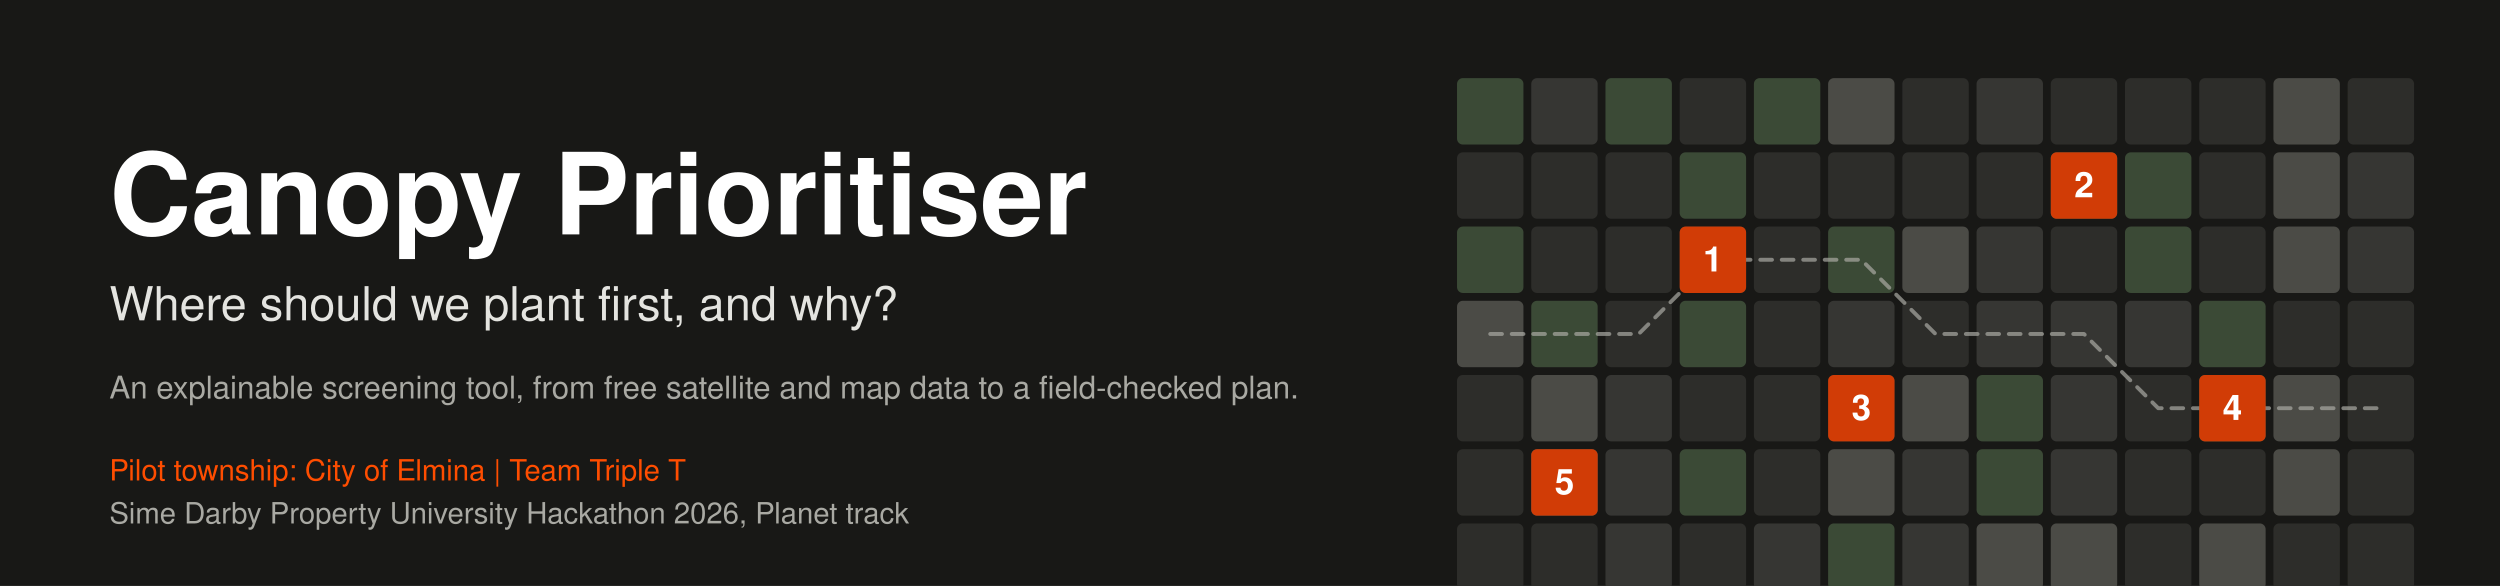
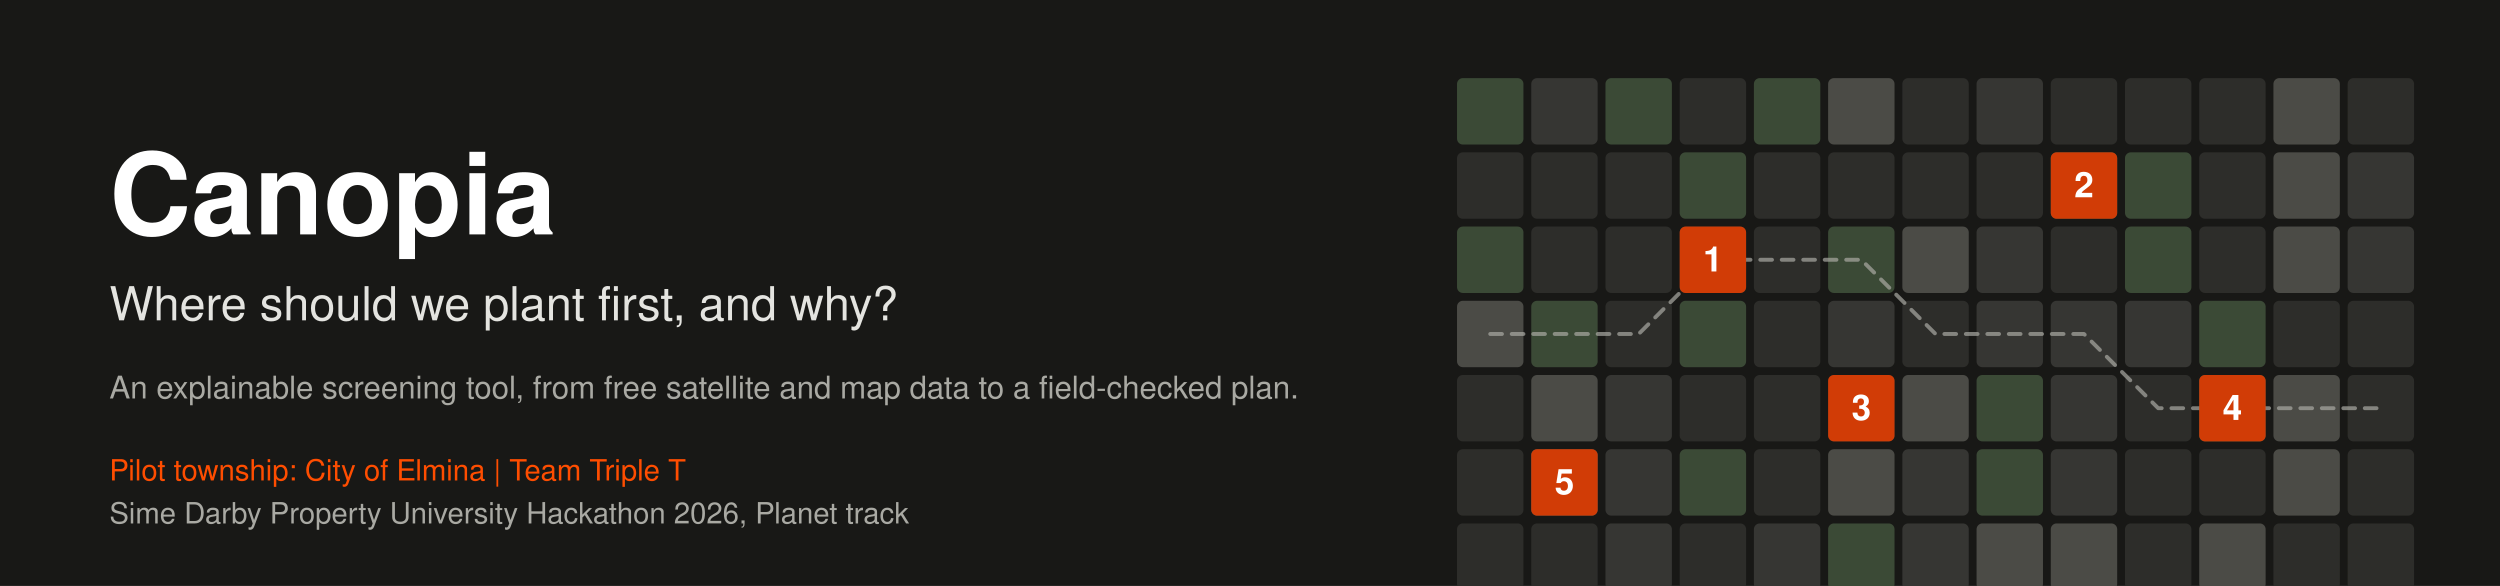
<svg xmlns="http://www.w3.org/2000/svg" width="1280" height="300" viewBox="0 0 1280 300" role="img" aria-labelledby="t d">
  <rect width="1280" height="300" fill="#181816" />
  <rect x="746" y="40" width="34" height="34" rx="3" fill="#3B4A36" />
  <rect x="784" y="40" width="34" height="34" rx="3" fill="#363633" />
  <rect x="822" y="40" width="34" height="34" rx="3" fill="#3B4A36" />
  <rect x="860" y="40" width="34" height="34" rx="3" fill="#2D2D2A" />
  <rect x="898" y="40" width="34" height="34" rx="3" fill="#3B4A36" />
  <rect x="936" y="40" width="34" height="34" rx="3" fill="#4B4B46" />
  <rect x="974" y="40" width="34" height="34" rx="3" fill="#2D2D2A" />
  <rect x="1012" y="40" width="34" height="34" rx="3" fill="#363633" />
  <rect x="1050" y="40" width="34" height="34" rx="3" fill="#2D2D2A" />
  <rect x="1088" y="40" width="34" height="34" rx="3" fill="#2D2D2A" />
  <rect x="1126" y="40" width="34" height="34" rx="3" fill="#2D2D2A" />
  <rect x="1164" y="40" width="34" height="34" rx="3" fill="#4B4B46" />
  <rect x="1202" y="40" width="34" height="34" rx="3" fill="#2D2D2A" />
  <rect x="746" y="78" width="34" height="34" rx="3" fill="#2D2D2A" />
  <rect x="784" y="78" width="34" height="34" rx="3" fill="#2D2D2A" />
  <rect x="822" y="78" width="34" height="34" rx="3" fill="#2D2D2A" />
  <rect x="860" y="78" width="34" height="34" rx="3" fill="#3B4A36" />
  <rect x="898" y="78" width="34" height="34" rx="3" fill="#2D2D2A" />
  <rect x="936" y="78" width="34" height="34" rx="3" fill="#2D2D2A" />
  <rect x="974" y="78" width="34" height="34" rx="3" fill="#2D2D2A" />
  <rect x="1012" y="78" width="34" height="34" rx="3" fill="#2D2D2A" />
  <rect x="1050" y="78" width="34" height="34" rx="3" fill="#3B4A36" />
  <rect x="1088" y="78" width="34" height="34" rx="3" fill="#3B4A36" />
  <rect x="1126" y="78" width="34" height="34" rx="3" fill="#2D2D2A" />
  <rect x="1164" y="78" width="34" height="34" rx="3" fill="#4B4B46" />
  <rect x="1202" y="78" width="34" height="34" rx="3" fill="#363633" />
  <rect x="746" y="116" width="34" height="34" rx="3" fill="#3B4A36" />
  <rect x="784" y="116" width="34" height="34" rx="3" fill="#2D2D2A" />
  <rect x="822" y="116" width="34" height="34" rx="3" fill="#2D2D2A" />
  <rect x="860" y="116" width="34" height="34" rx="3" fill="#2D2D2A" />
  <rect x="898" y="116" width="34" height="34" rx="3" fill="#2D2D2A" />
  <rect x="936" y="116" width="34" height="34" rx="3" fill="#3B4A36" />
  <rect x="974" y="116" width="34" height="34" rx="3" fill="#4B4B46" />
  <rect x="1012" y="116" width="34" height="34" rx="3" fill="#363633" />
  <rect x="1050" y="116" width="34" height="34" rx="3" fill="#2D2D2A" />
  <rect x="1088" y="116" width="34" height="34" rx="3" fill="#3B4A36" />
  <rect x="1126" y="116" width="34" height="34" rx="3" fill="#2D2D2A" />
  <rect x="1164" y="116" width="34" height="34" rx="3" fill="#4B4B46" />
  <rect x="1202" y="116" width="34" height="34" rx="3" fill="#363633" />
  <rect x="746" y="154" width="34" height="34" rx="3" fill="#4B4B46" />
  <rect x="784" y="154" width="34" height="34" rx="3" fill="#3B4A36" />
  <rect x="822" y="154" width="34" height="34" rx="3" fill="#2D2D2A" />
  <rect x="860" y="154" width="34" height="34" rx="3" fill="#3B4A36" />
  <rect x="898" y="154" width="34" height="34" rx="3" fill="#2D2D2A" />
  <rect x="936" y="154" width="34" height="34" rx="3" fill="#363633" />
  <rect x="974" y="154" width="34" height="34" rx="3" fill="#2D2D2A" />
  <rect x="1012" y="154" width="34" height="34" rx="3" fill="#363633" />
  <rect x="1050" y="154" width="34" height="34" rx="3" fill="#363633" />
  <rect x="1088" y="154" width="34" height="34" rx="3" fill="#363633" />
  <rect x="1126" y="154" width="34" height="34" rx="3" fill="#3B4A36" />
  <rect x="1164" y="154" width="34" height="34" rx="3" fill="#2D2D2A" />
  <rect x="1202" y="154" width="34" height="34" rx="3" fill="#2D2D2A" />
  <rect x="746" y="192" width="34" height="34" rx="3" fill="#2D2D2A" />
  <rect x="784" y="192" width="34" height="34" rx="3" fill="#4B4B46" />
  <rect x="822" y="192" width="34" height="34" rx="3" fill="#363633" />
  <rect x="860" y="192" width="34" height="34" rx="3" fill="#2D2D2A" />
  <rect x="898" y="192" width="34" height="34" rx="3" fill="#2D2D2A" />
  <rect x="936" y="192" width="34" height="34" rx="3" fill="#2D2D2A" />
  <rect x="974" y="192" width="34" height="34" rx="3" fill="#4B4B46" />
  <rect x="1012" y="192" width="34" height="34" rx="3" fill="#3B4A36" />
  <rect x="1050" y="192" width="34" height="34" rx="3" fill="#363633" />
  <rect x="1088" y="192" width="34" height="34" rx="3" fill="#2D2D2A" />
  <rect x="1126" y="192" width="34" height="34" rx="3" fill="#3B4A36" />
  <rect x="1164" y="192" width="34" height="34" rx="3" fill="#4B4B46" />
  <rect x="1202" y="192" width="34" height="34" rx="3" fill="#2D2D2A" />
  <rect x="746" y="230" width="34" height="34" rx="3" fill="#2D2D2A" />
  <rect x="784" y="230" width="34" height="34" rx="3" fill="#4B4B46" />
  <rect x="822" y="230" width="34" height="34" rx="3" fill="#363633" />
  <rect x="860" y="230" width="34" height="34" rx="3" fill="#3B4A36" />
  <rect x="898" y="230" width="34" height="34" rx="3" fill="#2D2D2A" />
  <rect x="936" y="230" width="34" height="34" rx="3" fill="#4B4B46" />
  <rect x="974" y="230" width="34" height="34" rx="3" fill="#363633" />
  <rect x="1012" y="230" width="34" height="34" rx="3" fill="#3B4A36" />
  <rect x="1050" y="230" width="34" height="34" rx="3" fill="#363633" />
  <rect x="1088" y="230" width="34" height="34" rx="3" fill="#2D2D2A" />
  <rect x="1126" y="230" width="34" height="34" rx="3" fill="#2D2D2A" />
  <rect x="1164" y="230" width="34" height="34" rx="3" fill="#4B4B46" />
  <rect x="1202" y="230" width="34" height="34" rx="3" fill="#2D2D2A" />
  <rect x="746" y="268" width="34" height="34" rx="3" fill="#2D2D2A" />
  <rect x="784" y="268" width="34" height="34" rx="3" fill="#2D2D2A" />
  <rect x="822" y="268" width="34" height="34" rx="3" fill="#363633" />
  <rect x="860" y="268" width="34" height="34" rx="3" fill="#2D2D2A" />
  <rect x="898" y="268" width="34" height="34" rx="3" fill="#363633" />
  <rect x="936" y="268" width="34" height="34" rx="3" fill="#3B4A36" />
  <rect x="974" y="268" width="34" height="34" rx="3" fill="#363633" />
  <rect x="1012" y="268" width="34" height="34" rx="3" fill="#4B4B46" />
  <rect x="1050" y="268" width="34" height="34" rx="3" fill="#4B4B46" />
  <rect x="1088" y="268" width="34" height="34" rx="3" fill="#2D2D2A" />
  <rect x="1126" y="268" width="34" height="34" rx="3" fill="#4B4B46" />
  <rect x="1164" y="268" width="34" height="34" rx="3" fill="#2D2D2A" />
  <rect x="1202" y="268" width="34" height="34" rx="3" fill="#2D2D2A" />
  <polyline points="763.0,171.0 839.0,171.0 877.0,133.0 953.0,133.0 991.0,171.0 1067.0,171.0 1105.0,209.0 1219.0,209.0" fill="none" stroke="#A9A9A3" stroke-width="2" stroke-dasharray="6 5" stroke-linecap="round" stroke-linejoin="round" opacity="0.7" />
  <rect x="860.0" y="116.0" width="34" height="34" rx="3" fill="#D13C06" />
  <text x="877.0" y="139.0" text-anchor="middle" font-family="Segoe UI, Helvetica, Arial, sans-serif" font-size="18" font-weight="700" fill="#FFFFFF">1</text>
  <rect x="1050.0" y="78.0" width="34" height="34" rx="3" fill="#D13C06" />
  <text x="1067.0" y="101.0" text-anchor="middle" font-family="Segoe UI, Helvetica, Arial, sans-serif" font-size="18" font-weight="700" fill="#FFFFFF">2</text>
  <rect x="936.0" y="192.0" width="34" height="34" rx="3" fill="#D13C06" />
  <text x="953.0" y="215.0" text-anchor="middle" font-family="Segoe UI, Helvetica, Arial, sans-serif" font-size="18" font-weight="700" fill="#FFFFFF">3</text>
  <rect x="1126.0" y="192.0" width="34" height="34" rx="3" fill="#D13C06" />
  <text x="1143.0" y="215.0" text-anchor="middle" font-family="Segoe UI, Helvetica, Arial, sans-serif" font-size="18" font-weight="700" fill="#FFFFFF">4</text>
  <rect x="784.0" y="230.0" width="34" height="34" rx="3" fill="#D13C06" />
  <text x="801.0" y="253.0" text-anchor="middle" font-family="Segoe UI, Helvetica, Arial, sans-serif" font-size="18" font-weight="700" fill="#FFFFFF">5</text>
-   <text x="56" y="120" font-family="Segoe UI, Helvetica, Arial, sans-serif" font-size="58" font-weight="700" fill="#FFFFFF">Canopy Prioritiser</text>
+   <text x="56" y="120" font-family="Segoe UI, Helvetica, Arial, sans-serif" font-size="58" font-weight="700" fill="#FFFFFF">Canopia</text>
  <text x="56" y="164" font-family="Segoe UI, Helvetica, Arial, sans-serif" font-size="24" fill="#E4E4E0">Where should we plant first, and why?</text>
  <text x="56" y="204" font-family="Segoe UI, Helvetica, Arial, sans-serif" font-size="16" fill="#A9A9A3">An explainable screening tool, from free satellite and map data to a field-checked plan.</text>
  <text x="56" y="246" font-family="Segoe UI, Helvetica, Arial, sans-serif" font-size="15" fill="#FF4D00">Pilot township: City of Elmina  |  Team Triple T</text>
  <text x="56" y="268" font-family="Segoe UI, Helvetica, Arial, sans-serif" font-size="15" fill="#A9A9A3">Sime Darby Property University Hackathon 2026, Planet track</text>
</svg>
